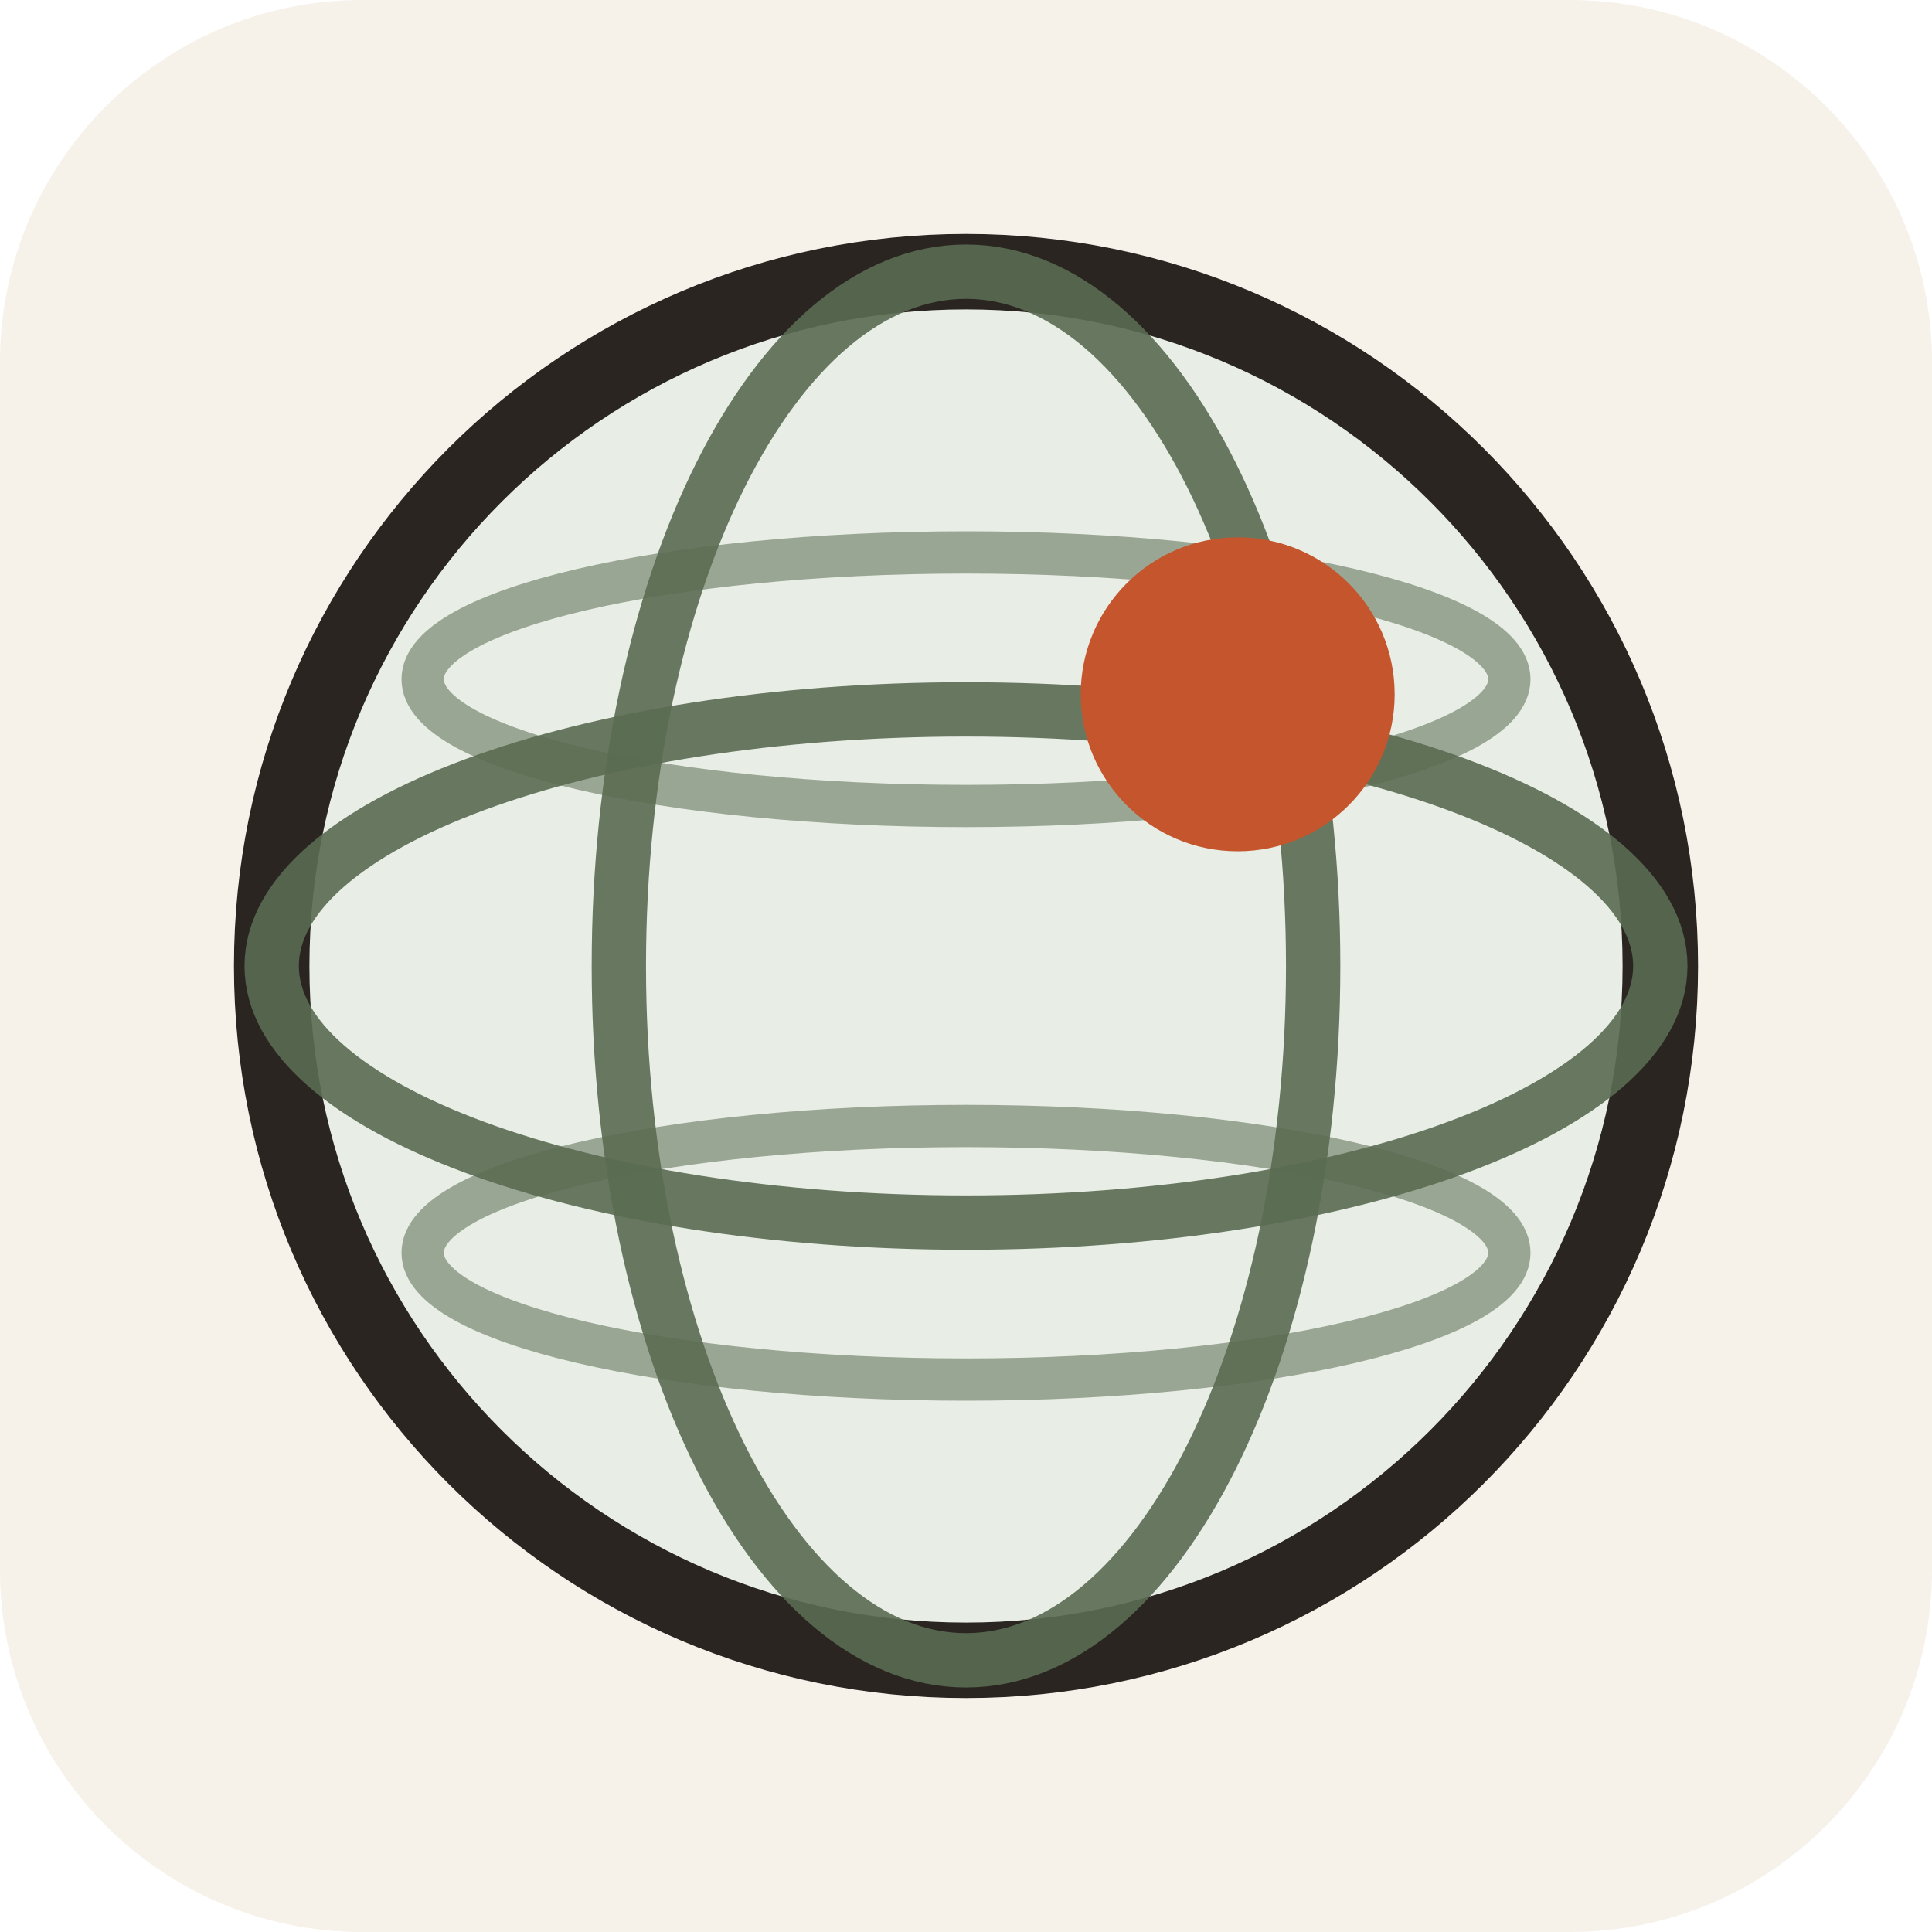
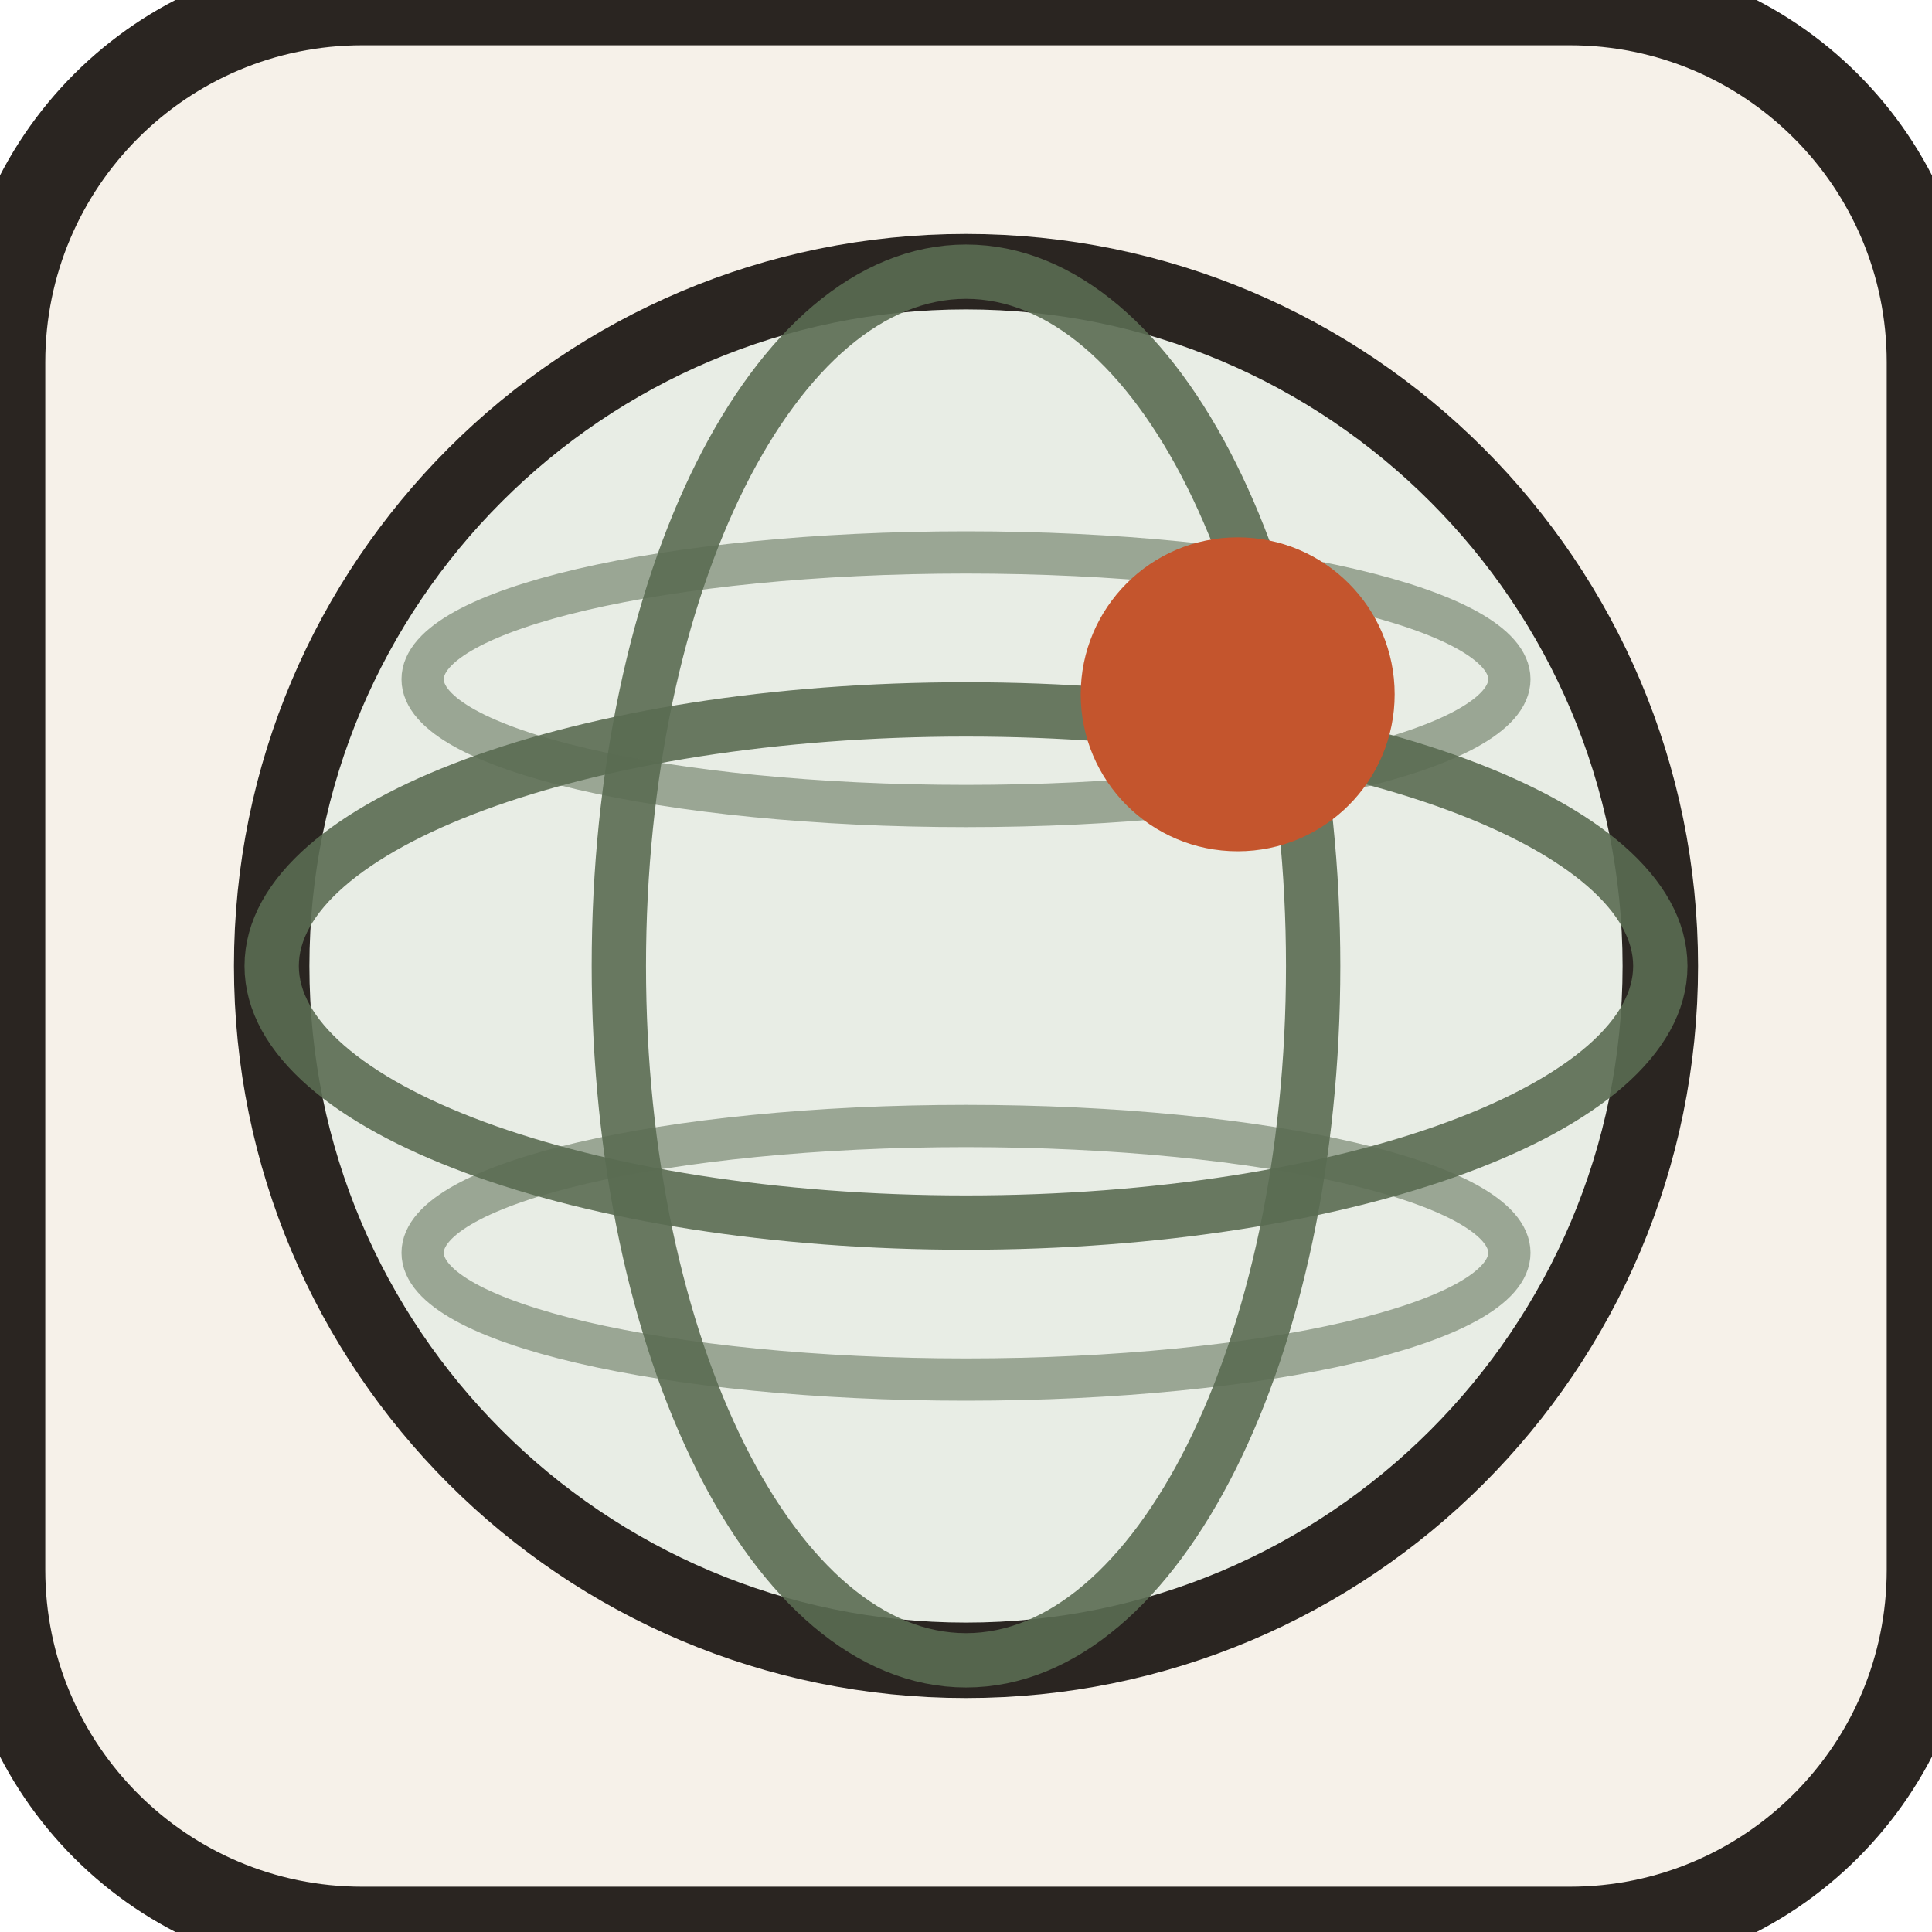
<svg xmlns="http://www.w3.org/2000/svg" viewBox="0 0 32 32" fill="none">
-   <rect width="32" height="32" rx="6" fill="#F6F1E9" />
+   <rect width="32" height="32" rx="6" fill="#F6F1E9" stroke="#2A2521" stroke-width="1.5" />
  <circle cx="16" cy="16" r="11.5" fill="#E8EDE5" stroke="#2A2521" stroke-width="1.25" />
  <ellipse cx="16" cy="16" rx="5.75" ry="11.5" stroke="#5A6B52" stroke-width="0.9" opacity="0.9" />
  <ellipse cx="16" cy="16" rx="11.5" ry="4.25" stroke="#5A6B52" stroke-width="0.9" opacity="0.9" />
  <ellipse cx="16" cy="11.25" rx="9" ry="2.1" stroke="#5A6B52" stroke-width="0.7" opacity="0.55" />
  <ellipse cx="16" cy="20.75" rx="9" ry="2.1" stroke="#5A6B52" stroke-width="0.7" opacity="0.55" />
  <circle cx="20.5" cy="11.5" r="2.6" fill="#C4552D" />
</svg>
